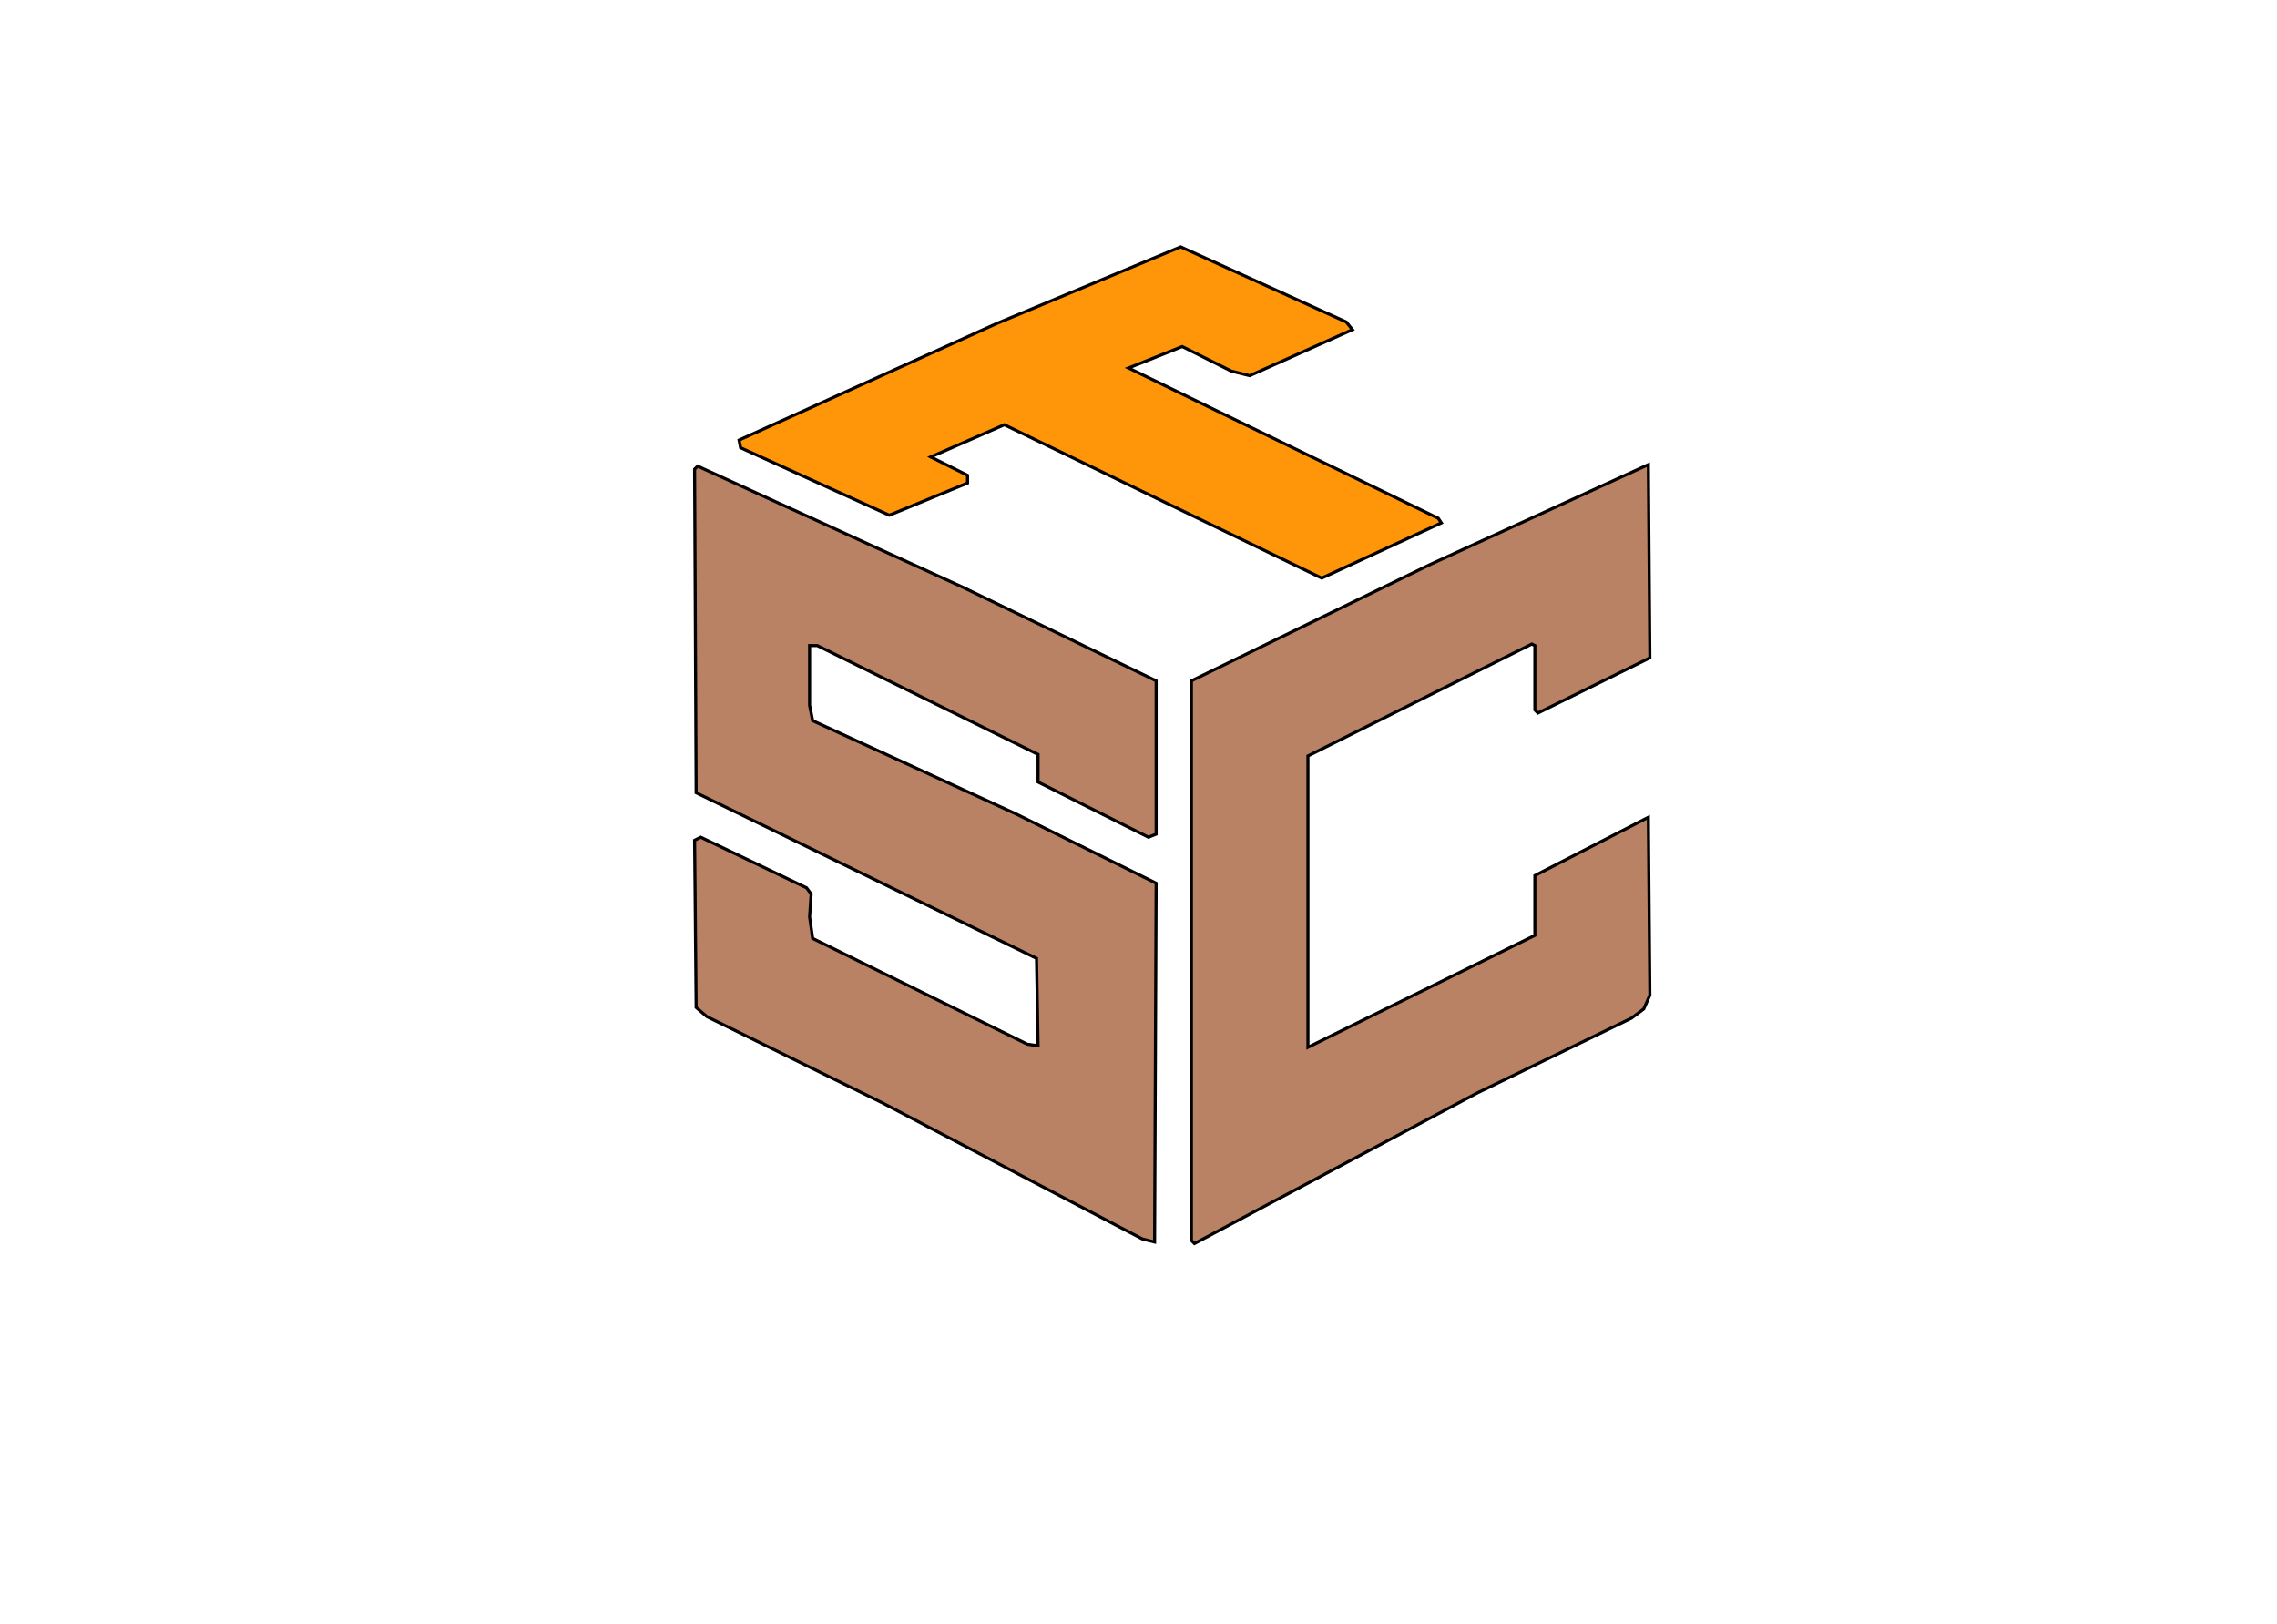
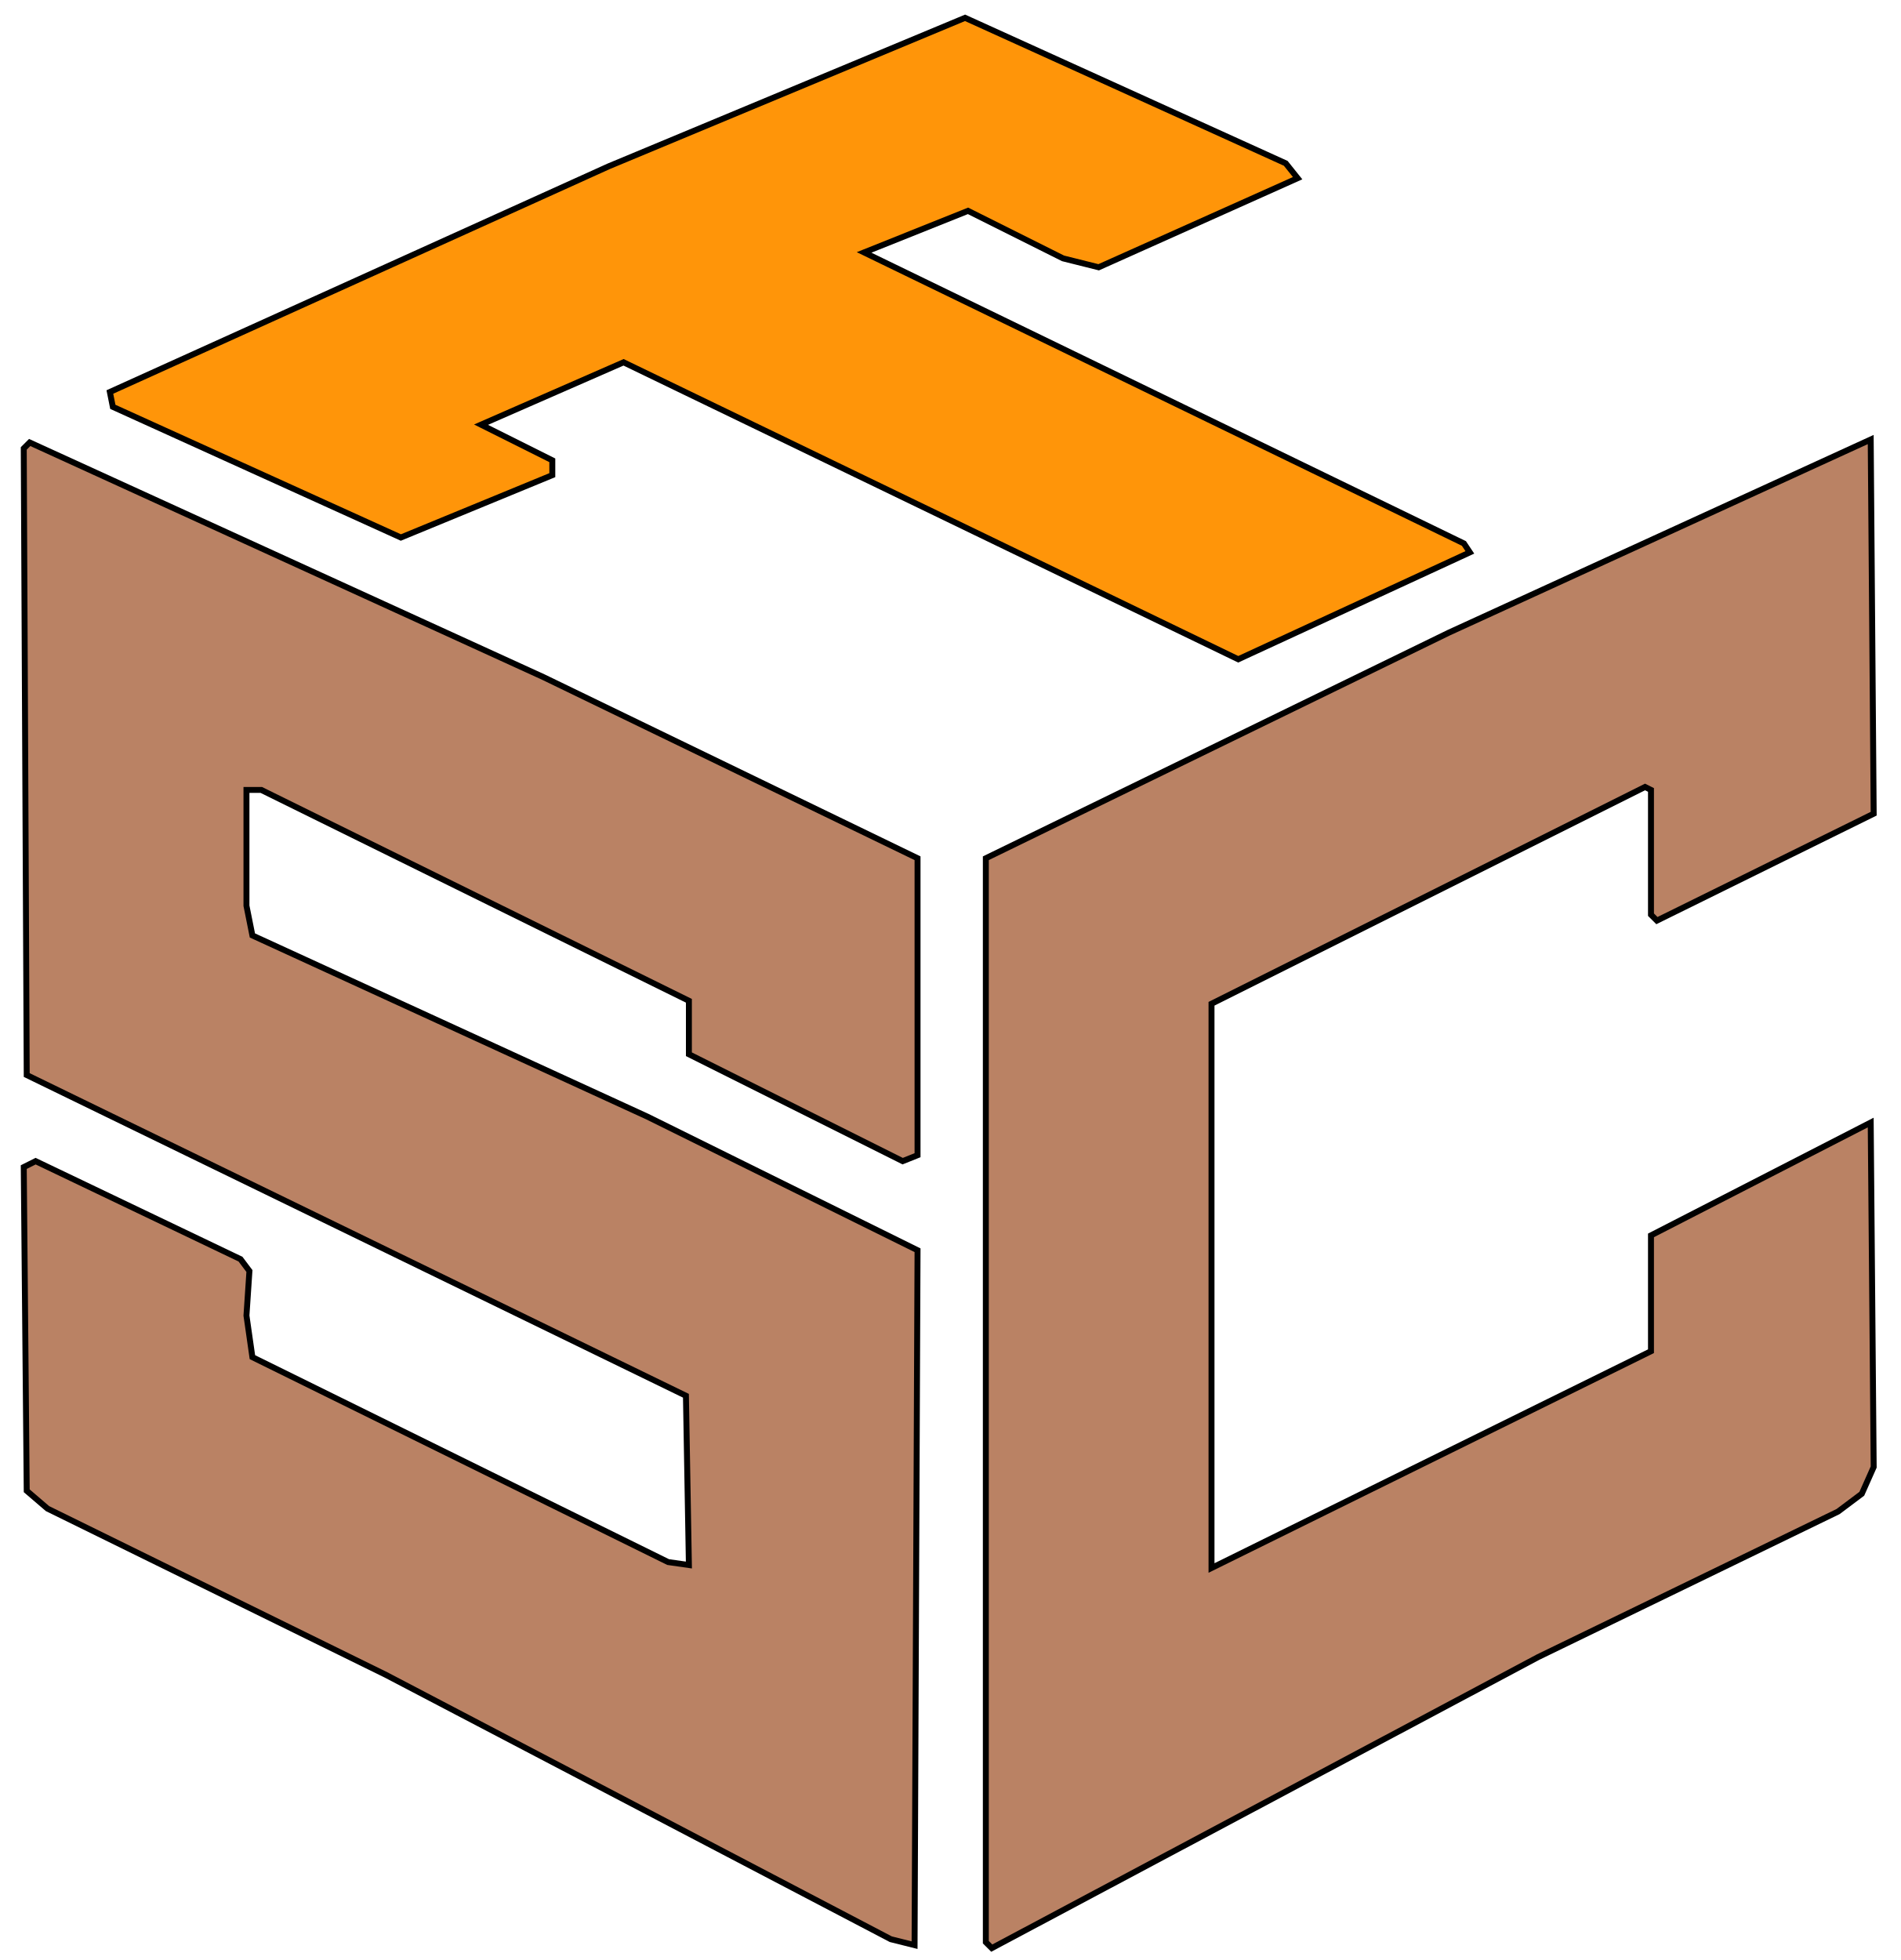
- <svg xmlns="http://www.w3.org/2000/svg" width="1485" height="1059" viewBox="0 0 1485 1059" fill="none">
+ <svg xmlns="http://www.w3.org/2000/svg" width="640" height="660" viewBox="445 155 640 660" fill="none">
  <path d="M455 304L453 306L454 517L676 625L677 682L670 681L530 612L528 598L529 583L526 579L457 546L453 548L454 657L461 663L575 719L745 808L753 810L754 576L663 531L530 470L528 460V421H533L677 492V510L749 546L754 544V444L628 383L455 304Z" fill="#BA8264" stroke="black" stroke-width="2" />
  <path d="M1075 303L933 368L777 444V809L779 811L963 713L1064 664L1072 658L1076 649L1075 533L1001 571V610L853 683V493L999 420L1001 421V463L1003 465L1076 429L1075 303Z" fill="#BA8264" stroke="black" stroke-width="2" />
  <path d="M940 341L938 338L736 240L771 226L803 242L815 245L882 215L878 210L770 161L650 211L482 287L483 292L580 336L631 315V310L607 298L655 277L862 377L940 341Z" fill="#FF9509" stroke="black" stroke-width="2" />
</svg>
